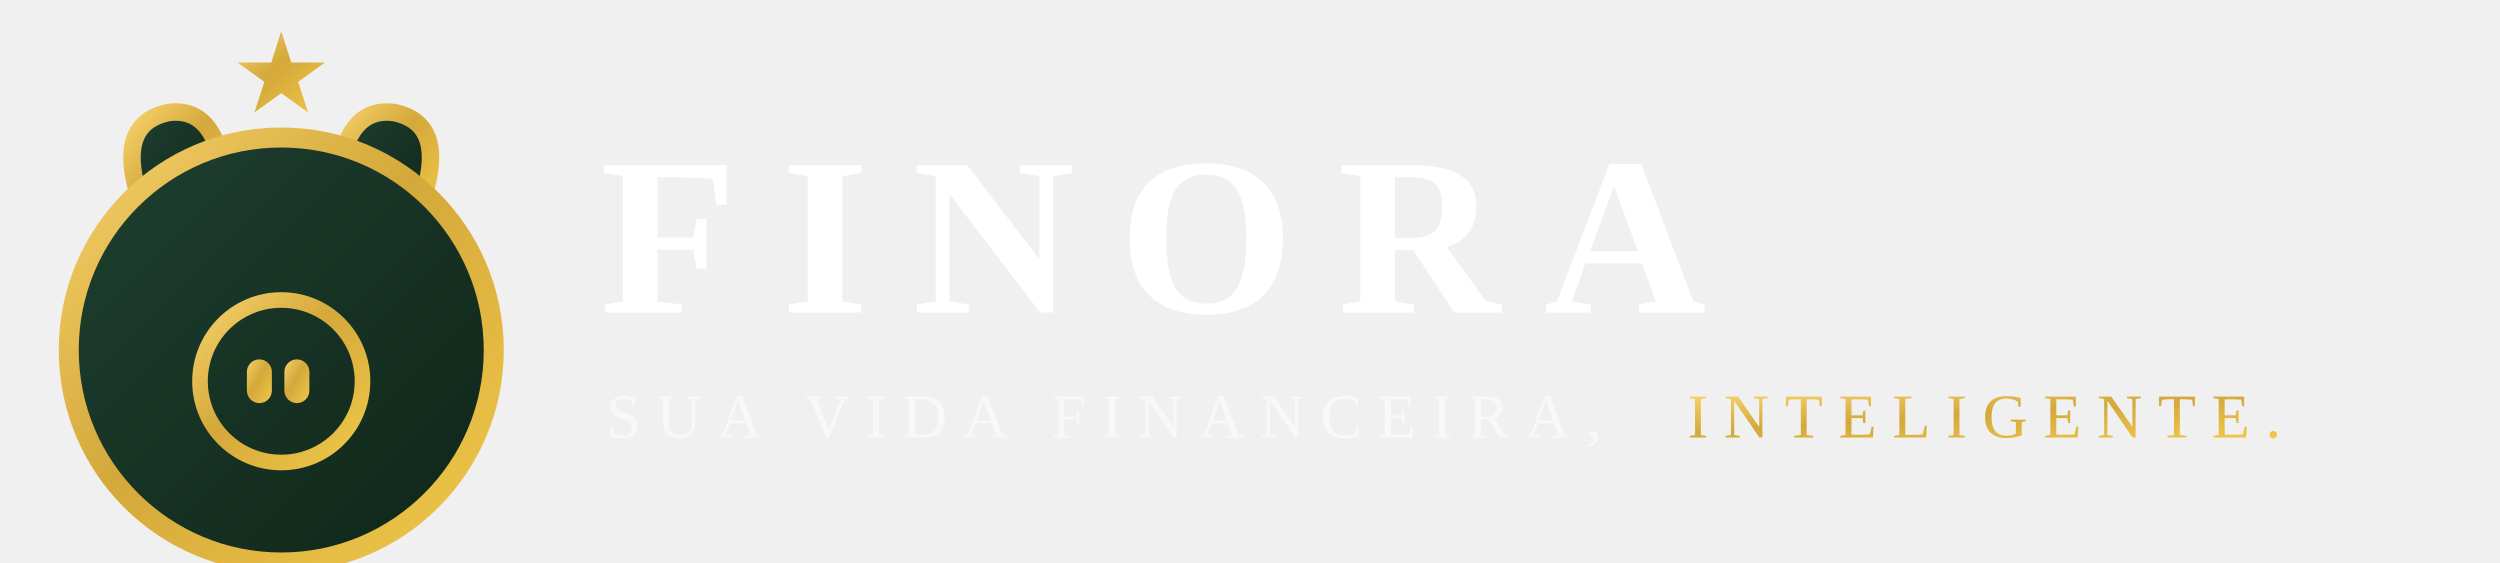
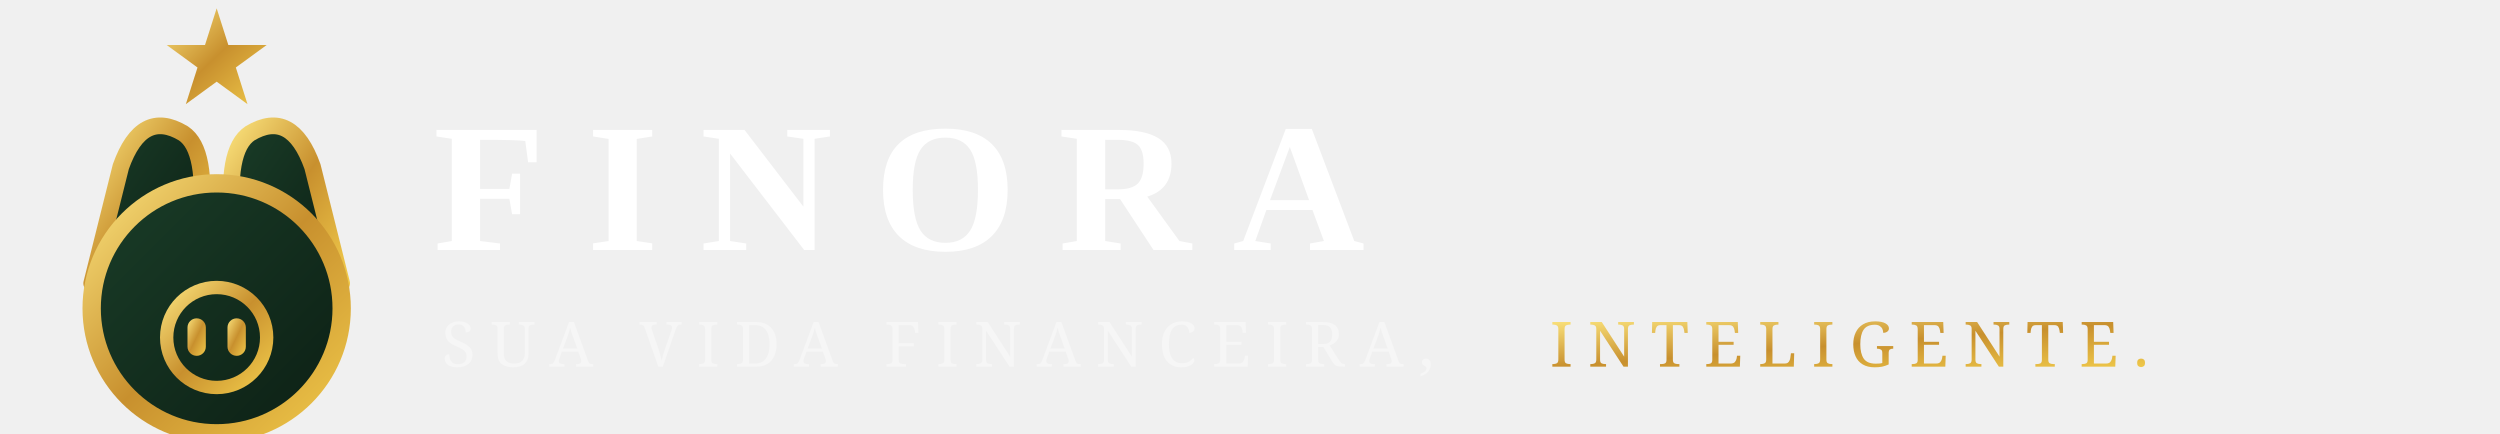
- <svg xmlns="http://www.w3.org/2000/svg" viewBox="0 0 400 90" fill="none">
+ <svg xmlns="http://www.w3.org/2000/svg" viewBox="0 0 300 52" fill="none">
  <defs>
-     <linearGradient id="goldD" x1="0%" y1="0%" x2="100%" y2="100%">
-       <stop offset="0%" stop-color="#F5D06A" />
-       <stop offset="45%" stop-color="#D4A83A" />
-       <stop offset="100%" stop-color="#F0C84A" />
+     <linearGradient id="gold" x1="0%" y1="0%" x2="100%" y2="100%">
+       <stop offset="0%" stop-color="#F9E07A" />
+       <stop offset="50%" stop-color="#C8902E" />
+       <stop offset="100%" stop-color="#EFC84A" />
    </linearGradient>
-     <linearGradient id="greenBgD" x1="0%" y1="0%" x2="100%" y2="100%">
-       <stop offset="0%" stop-color="#1e4030" />
-       <stop offset="100%" stop-color="#0f2518" />
+     <linearGradient id="dark" x1="0%" y1="0%" x2="100%" y2="100%">
+       <stop offset="0%" stop-color="#1a3d28" />
+       <stop offset="100%" stop-color="#0c1f14" />
    </linearGradient>
  </defs>
-   <path d="M45 5 L46.6 10 L52 10 L47.7 13.1 L49.3 18 L45 14.9 L40.7 18 L42.3 13.1 L38 10 L43.4 10 Z" fill="url(#goldD)" />
-   <path d="M24 36 Q17 20 27 18 Q35 17 36 30 Z" fill="url(#greenBgD)" stroke="url(#goldD)" stroke-width="2.8" stroke-linejoin="round" />
-   <path d="M66 36 Q73 20 63 18 Q55 17 54 30 Z" fill="url(#greenBgD)" stroke="url(#goldD)" stroke-width="2.8" stroke-linejoin="round" />
-   <circle cx="45" cy="56" r="34" fill="url(#greenBgD)" stroke="url(#goldD)" stroke-width="3.2" />
-   <circle cx="45" cy="61" r="13" fill="none" stroke="url(#goldD)" stroke-width="2.5" />
-   <rect x="39.5" y="57.5" width="4" height="7" rx="2" fill="url(#goldD)" />
-   <rect x="45.5" y="57.5" width="4" height="7" rx="2" fill="url(#goldD)" />
-   <text x="96" y="50" font-family="Georgia, 'Times New Roman', serif" font-size="36" font-weight="700" letter-spacing="7" fill="#ffffff">FINORA</text>
-   <text x="97" y="70" font-family="Georgia, 'Times New Roman', serif" font-size="10" letter-spacing="2.5" fill="rgba(255,255,255,0.55)">SUA VIDA FINANCEIRA, </text>
-   <text x="270" y="70" font-family="Georgia, 'Times New Roman', serif" font-size="10" letter-spacing="2.5" fill="url(#goldD)">INTELIGENTE.</text>
+   <path d="M26 1 L27.4 5.4 L32 5.4 L28.3 8.1 L29.7 12.5 L26 9.8 L22.3 12.5 L23.7 8.1 L20 5.4 L24.6 5.4 Z" fill="url(#gold)" />
+   <path d="M11 34 L14.5 20 Q17 13 22 16 Q25 18 24 27 Z" fill="url(#dark)" stroke="url(#gold)" stroke-width="2" stroke-linejoin="round" />
+   <path d="M41 34 L37.5 20 Q35 13 30 16 Q27 18 28 27 Z" fill="url(#dark)" stroke="url(#gold)" stroke-width="2" stroke-linejoin="round" />
+   <circle cx="26" cy="37" r="15" fill="url(#dark)" stroke="url(#gold)" stroke-width="2.2" />
+   <circle cx="26" cy="40.5" r="6" fill="none" stroke="url(#gold)" stroke-width="1.6" />
+   <rect x="22.5" y="38.2" width="2.2" height="4.5" rx="1.1" fill="url(#gold)" />
+   <rect x="27.3" y="38.2" width="2.2" height="4.5" rx="1.1" fill="url(#gold)" />
+   <text x="52" y="30" font-family="Georgia, 'Times New Roman', serif" font-size="22" font-weight="700" letter-spacing="5" fill="#ffffff">FINORA</text>
+   <text x="53" y="44" font-family="Georgia, serif" font-size="7.5" letter-spacing="1.8" fill="rgba(255,255,255,0.38)">SUA VIDA FINANCEIRA, </text>
+   <text x="186" y="44" font-family="Georgia, serif" font-size="7.5" letter-spacing="1.8" fill="url(#gold)">INTELIGENTE.</text>
</svg>
